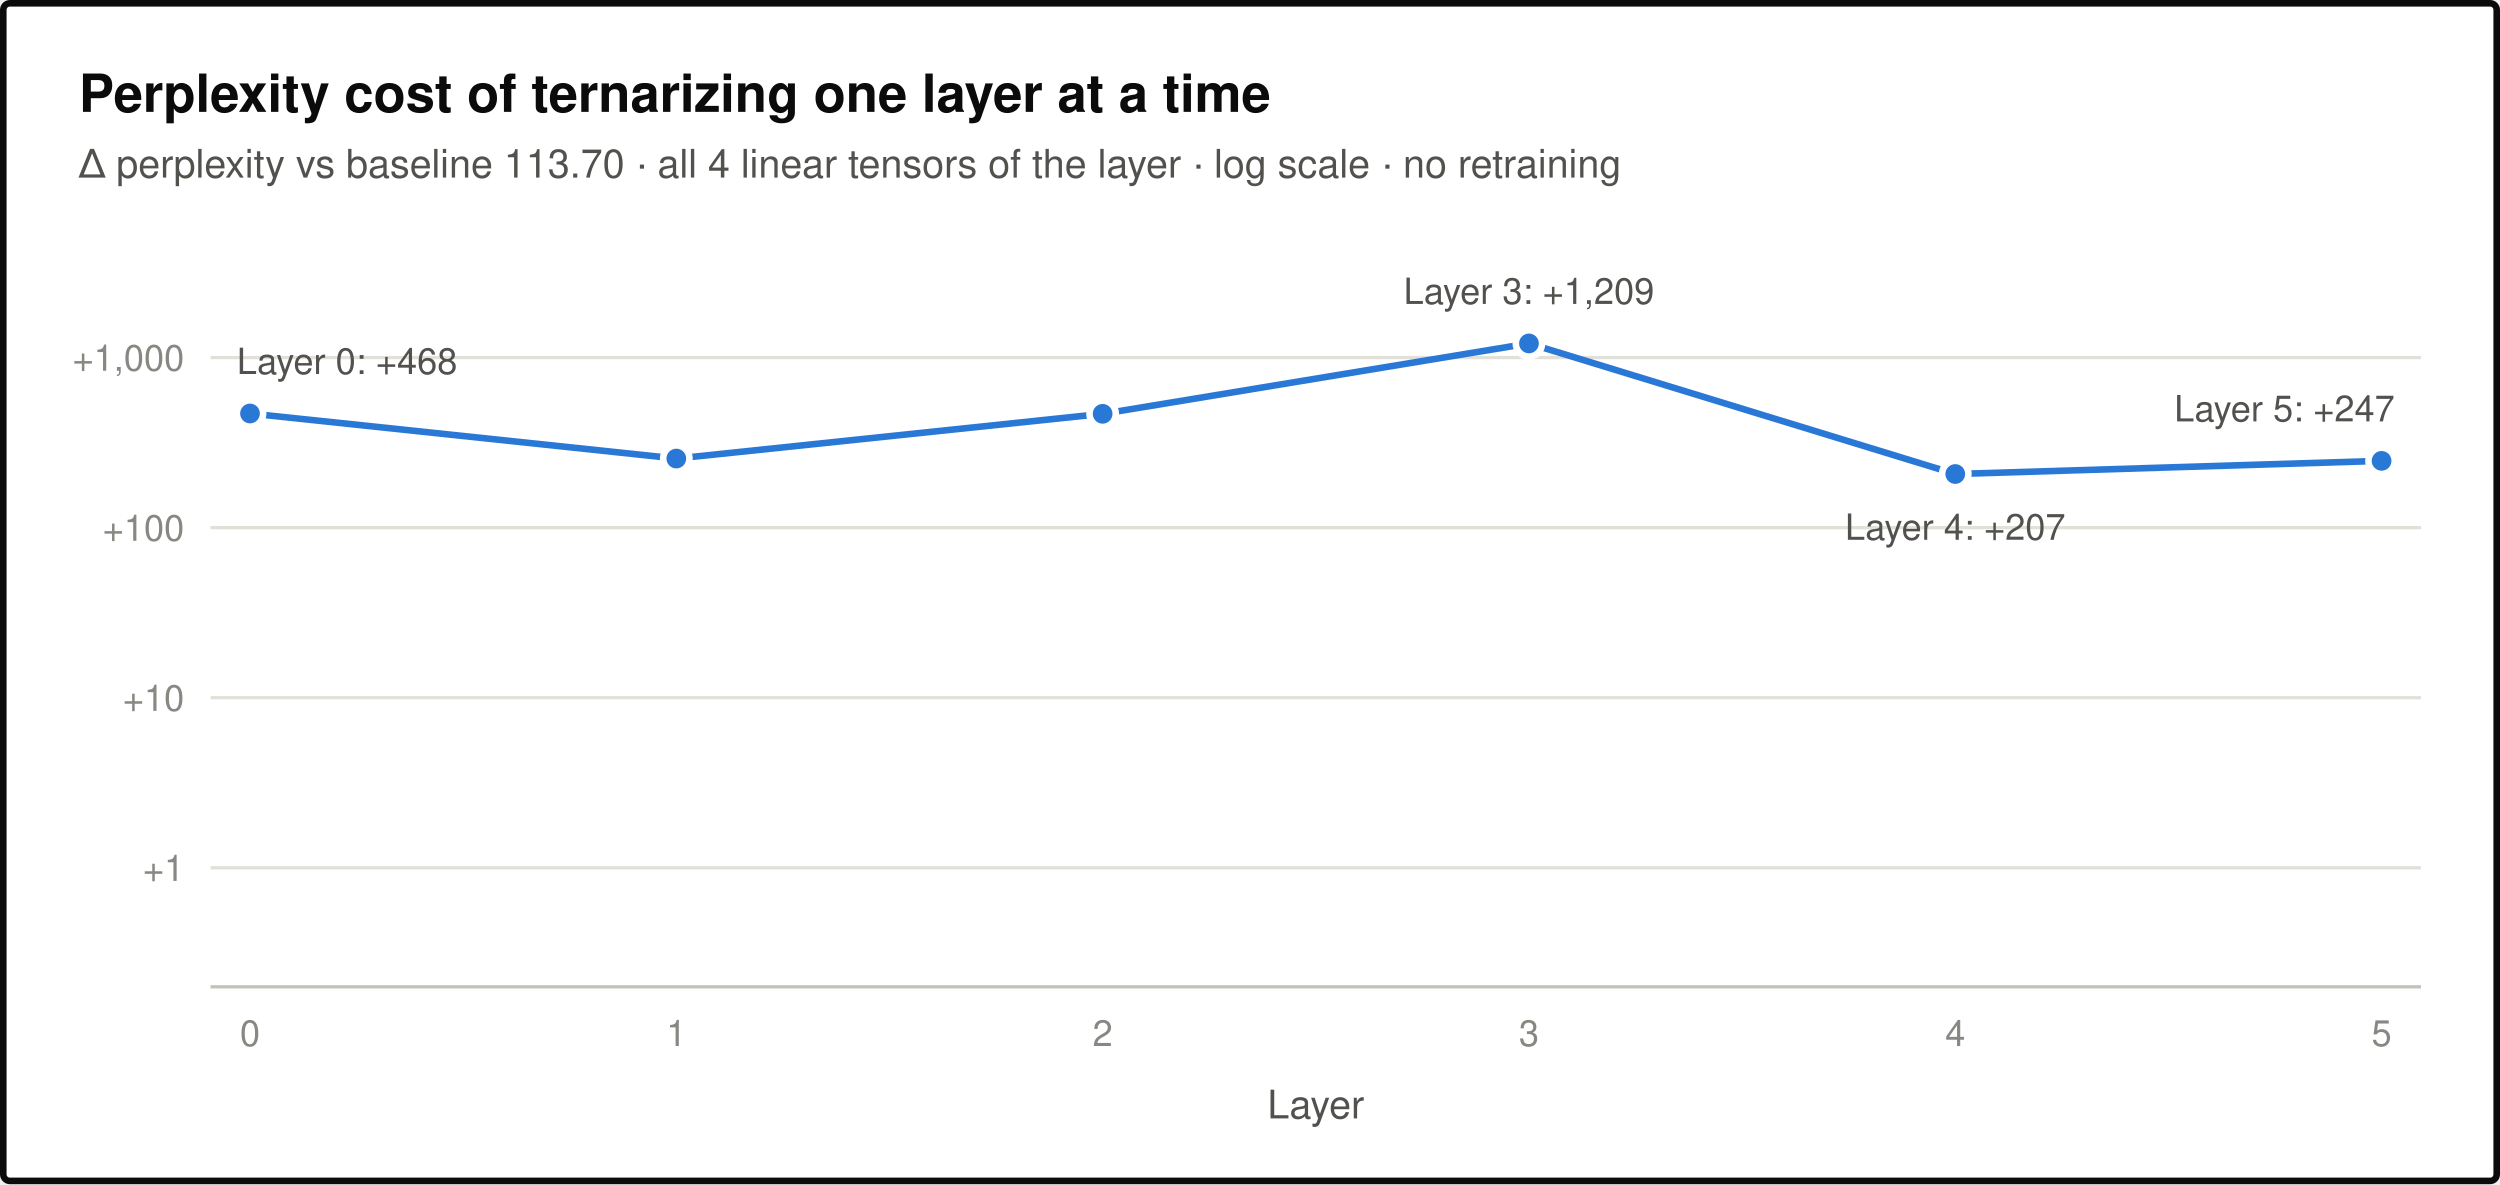
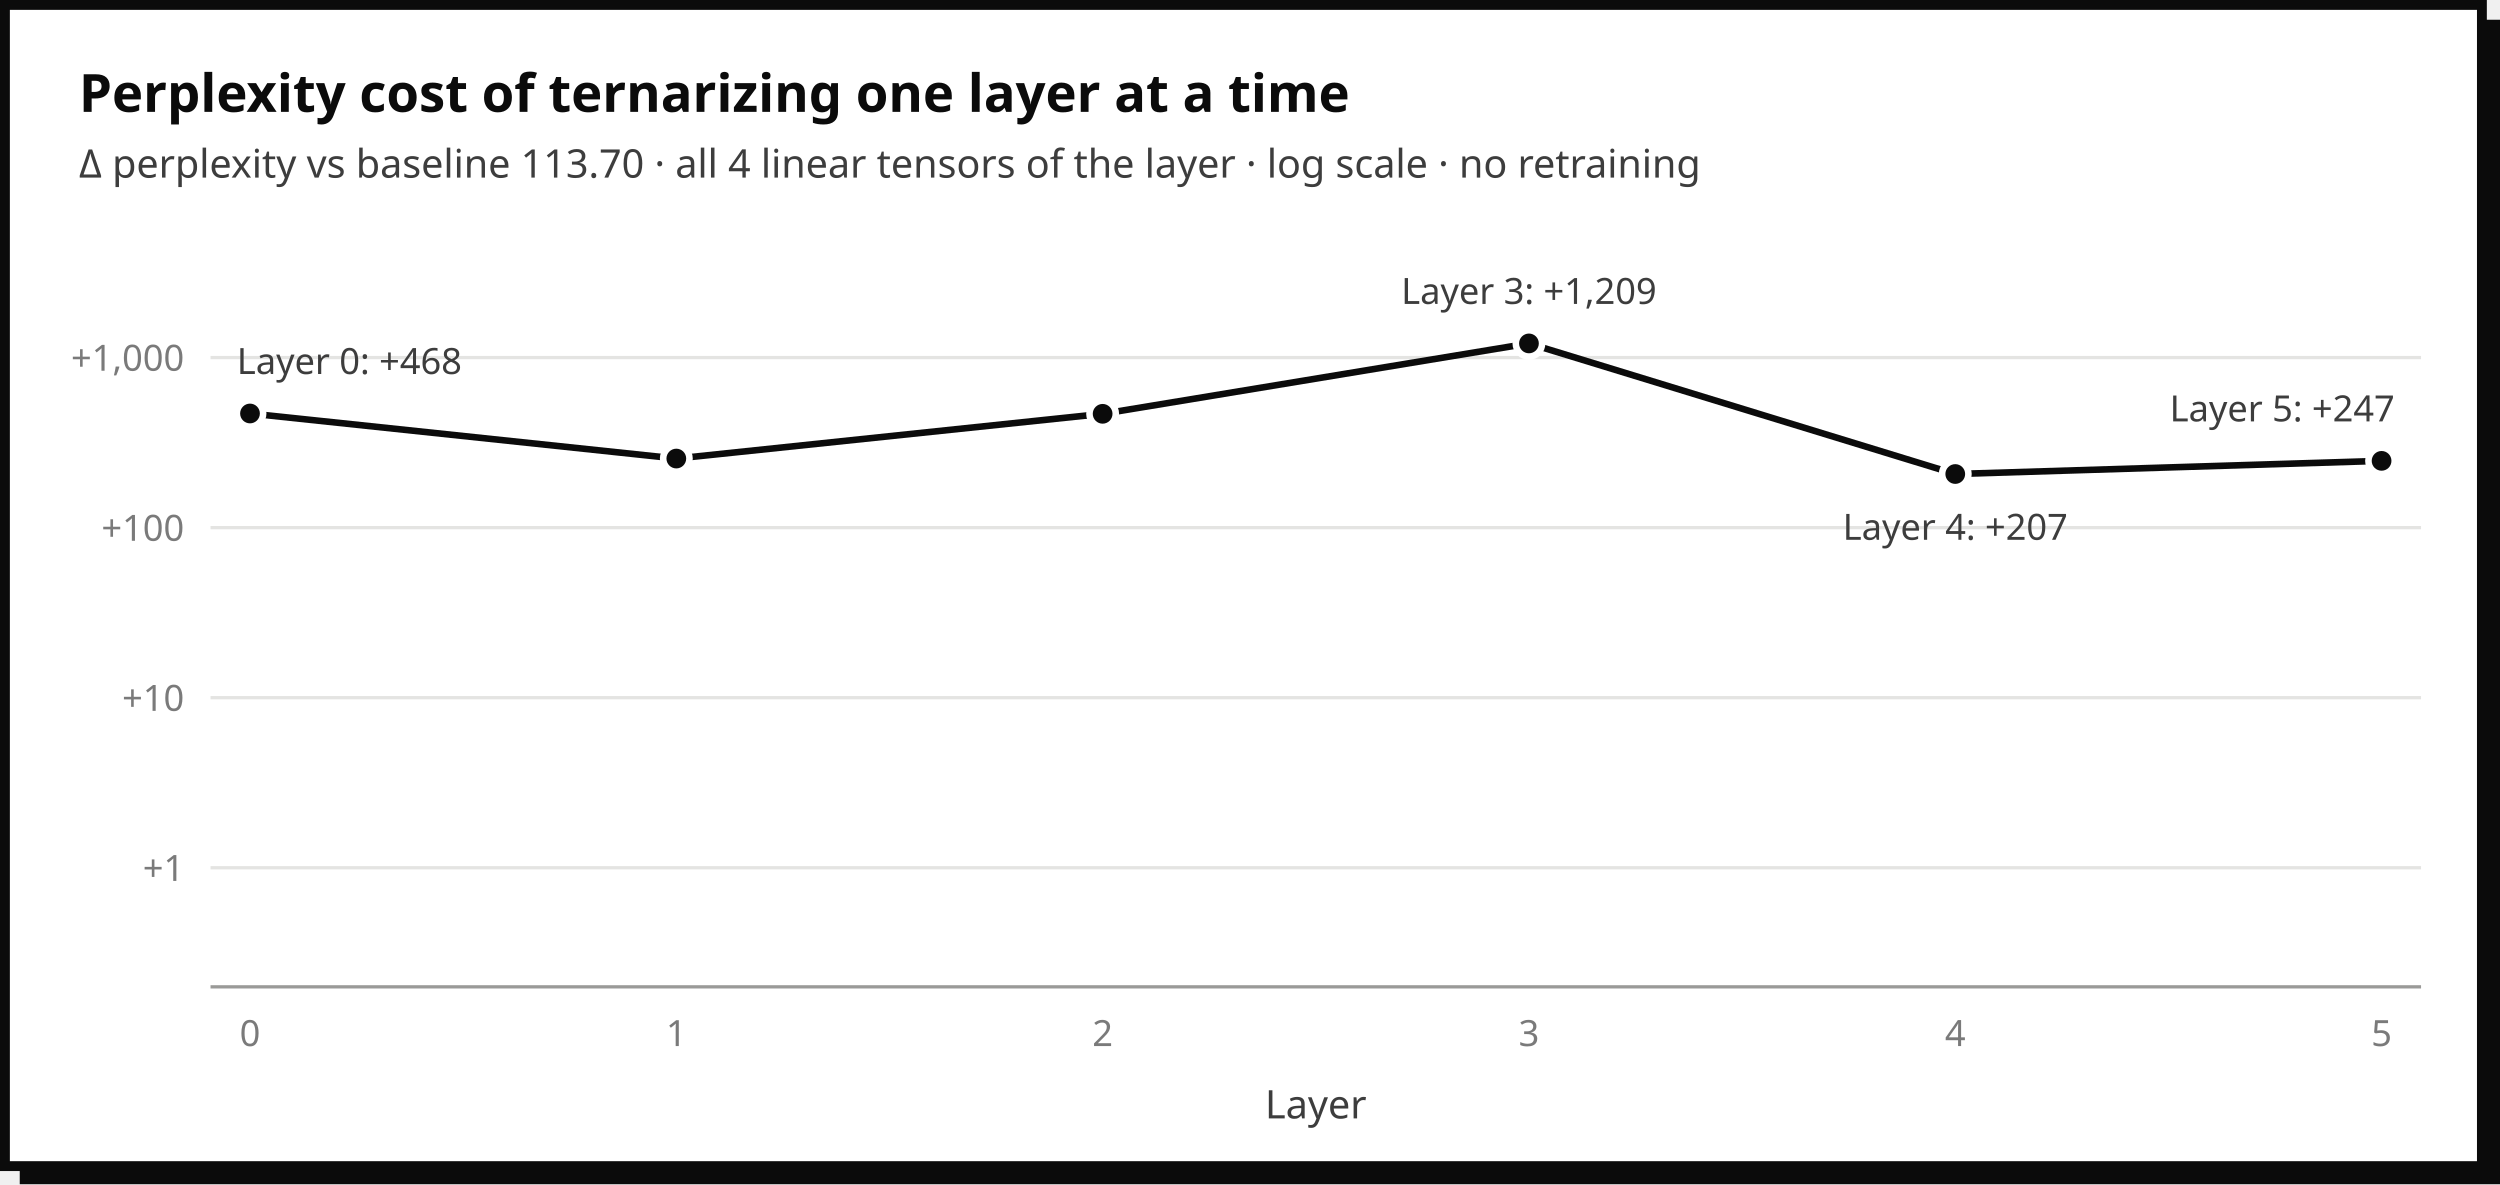
- <svg xmlns="http://www.w3.org/2000/svg" viewBox="0 0 760 360" width="760" height="360" role="img" font-family="system-ui, -apple-system, &quot;Segoe UI&quot;, Helvetica, Arial, sans-serif">
-   <rect x="1" y="1" width="758" height="358" rx="2" stroke-width="2" fill="#ffffff" stroke="#0b0b0b" />
-   <text x="24.0" y="34.0" font-size="16" font-weight="600" fill="#0b0b0b" text-anchor="start">Perplexity cost of ternarizing one layer at a time</text>
-   <text x="24.0" y="54.0" font-size="12" font-weight="400" fill="#52514e" text-anchor="start">Δ perplexity vs baseline 113.70 · all 4 linear tensors of the layer · log scale · no retraining</text>
-   <line x1="64.0" y1="263.8" x2="736.0" y2="263.8" stroke="#e1e0d9" stroke-width="1" />
-   <text x="56.0" y="267.8" font-size="11" font-weight="400" fill="#898781" text-anchor="end">+1</text>
-   <line x1="64.0" y1="212.1" x2="736.0" y2="212.1" stroke="#e1e0d9" stroke-width="1" />
-   <text x="56.0" y="216.1" font-size="11" font-weight="400" fill="#898781" text-anchor="end">+10</text>
-   <line x1="64.0" y1="160.4" x2="736.0" y2="160.4" stroke="#e1e0d9" stroke-width="1" />
-   <text x="56.0" y="164.4" font-size="11" font-weight="400" fill="#898781" text-anchor="end">+100</text>
-   <line x1="64.0" y1="108.7" x2="736.0" y2="108.7" stroke="#e1e0d9" stroke-width="1" />
-   <text x="56.0" y="112.7" font-size="11" font-weight="400" fill="#898781" text-anchor="end">+1,000</text>
-   <line x1="64.0" y1="300.0" x2="736.0" y2="300.0" stroke="#c3c2b7" stroke-width="1" />
-   <text x="76.0" y="318.0" font-size="11" font-weight="400" fill="#898781" text-anchor="middle">0</text>
-   <text x="205.6" y="318.0" font-size="11" font-weight="400" fill="#898781" text-anchor="middle">1</text>
-   <text x="335.2" y="318.0" font-size="11" font-weight="400" fill="#898781" text-anchor="middle">2</text>
-   <text x="464.8" y="318.0" font-size="11" font-weight="400" fill="#898781" text-anchor="middle">3</text>
-   <text x="594.4" y="318.0" font-size="11" font-weight="400" fill="#898781" text-anchor="middle">4</text>
-   <text x="724.0" y="318.0" font-size="11" font-weight="400" fill="#898781" text-anchor="middle">5</text>
-   <text x="400.0" y="340.0" font-size="12" font-weight="400" fill="#52514e" text-anchor="middle">Layer</text>
-   <polyline points="76.0,125.7 205.6,139.4 335.2,125.8 464.8,104.4 594.4,144.1 724.0,140.1" fill="none" stroke="#2a78d6" stroke-width="2" stroke-linejoin="round" stroke-linecap="round" />
-   <circle cx="76.0" cy="125.7" r="4" fill="#2a78d6" stroke="#ffffff" stroke-width="2" />
-   <circle cx="205.6" cy="139.4" r="4" fill="#2a78d6" stroke="#ffffff" stroke-width="2" />
-   <circle cx="335.2" cy="125.8" r="4" fill="#2a78d6" stroke="#ffffff" stroke-width="2" />
-   <circle cx="464.8" cy="104.4" r="4" fill="#2a78d6" stroke="#ffffff" stroke-width="2" />
-   <circle cx="594.4" cy="144.1" r="4" fill="#2a78d6" stroke="#ffffff" stroke-width="2" />
-   <circle cx="724.0" cy="140.1" r="4" fill="#2a78d6" stroke="#ffffff" stroke-width="2" />
-   <text x="72.0" y="113.7" font-size="11" font-weight="400" fill="#52514e" text-anchor="start">Layer 0: +468</text>
-   <text x="464.8" y="92.4" font-size="11" font-weight="400" fill="#52514e" text-anchor="middle">Layer 3: +1,209</text>
-   <text x="594.4" y="164.1" font-size="11" font-weight="400" fill="#52514e" text-anchor="middle">Layer 4: +207</text>
-   <text x="728.0" y="128.1" font-size="11" font-weight="400" fill="#52514e" text-anchor="end">Layer 5: +247</text>
+ <svg xmlns="http://www.w3.org/2000/svg" viewBox="0 0 760 360" width="760" height="360" role="img" font-family="&quot;Chakra Petch&quot;, Bahnschrift, &quot;Arial Narrow&quot;, &quot;Segoe UI&quot;, sans-serif">
+   <rect x="6" y="6" width="754" height="354" fill="#0b0b0b" />
+   <rect x="1.5" y="1.5" width="753" height="353" stroke-width="3" fill="#ffffff" stroke="#0b0b0b" />
+   <text x="24.0" y="34.0" font-size="16" font-weight="700" fill="#0b0b0b" text-anchor="start">Perplexity cost of ternarizing one layer at a time</text>
+   <text x="24.0" y="54.0" font-size="12" font-weight="400" fill="#3d3d3d" text-anchor="start">Δ perplexity vs baseline 113.70 · all 4 linear tensors of the layer · log scale · no retraining</text>
+   <line x1="64.0" y1="263.8" x2="736.0" y2="263.8" stroke="#e4e4e2" stroke-width="1" />
+   <text x="56.0" y="267.8" font-size="11" font-weight="400" fill="#7a7a7a" text-anchor="end">+1</text>
+   <line x1="64.0" y1="212.1" x2="736.0" y2="212.1" stroke="#e4e4e2" stroke-width="1" />
+   <text x="56.0" y="216.1" font-size="11" font-weight="400" fill="#7a7a7a" text-anchor="end">+10</text>
+   <line x1="64.0" y1="160.4" x2="736.0" y2="160.4" stroke="#e4e4e2" stroke-width="1" />
+   <text x="56.0" y="164.4" font-size="11" font-weight="400" fill="#7a7a7a" text-anchor="end">+100</text>
+   <line x1="64.0" y1="108.7" x2="736.0" y2="108.7" stroke="#e4e4e2" stroke-width="1" />
+   <text x="56.0" y="112.7" font-size="11" font-weight="400" fill="#7a7a7a" text-anchor="end">+1,000</text>
+   <line x1="64.0" y1="300.0" x2="736.0" y2="300.0" stroke="#9a9a98" stroke-width="1" />
+   <text x="76.0" y="318.0" font-size="11" font-weight="400" fill="#7a7a7a" text-anchor="middle">0</text>
+   <text x="205.6" y="318.0" font-size="11" font-weight="400" fill="#7a7a7a" text-anchor="middle">1</text>
+   <text x="335.2" y="318.0" font-size="11" font-weight="400" fill="#7a7a7a" text-anchor="middle">2</text>
+   <text x="464.8" y="318.0" font-size="11" font-weight="400" fill="#7a7a7a" text-anchor="middle">3</text>
+   <text x="594.4" y="318.0" font-size="11" font-weight="400" fill="#7a7a7a" text-anchor="middle">4</text>
+   <text x="724.0" y="318.0" font-size="11" font-weight="400" fill="#7a7a7a" text-anchor="middle">5</text>
+   <text x="400.0" y="340.0" font-size="12" font-weight="400" fill="#3d3d3d" text-anchor="middle">Layer</text>
+   <polyline points="76.0,125.7 205.6,139.4 335.2,125.8 464.8,104.4 594.4,144.1 724.0,140.1" fill="none" stroke="#0b0b0b" stroke-width="2" stroke-linejoin="round" stroke-linecap="round" />
+   <circle cx="76.0" cy="125.7" r="4" fill="#0b0b0b" stroke="#ffffff" stroke-width="2" />
+   <circle cx="205.6" cy="139.4" r="4" fill="#0b0b0b" stroke="#ffffff" stroke-width="2" />
+   <circle cx="335.2" cy="125.8" r="4" fill="#0b0b0b" stroke="#ffffff" stroke-width="2" />
+   <circle cx="464.8" cy="104.4" r="4" fill="#0b0b0b" stroke="#ffffff" stroke-width="2" />
+   <circle cx="594.4" cy="144.1" r="4" fill="#0b0b0b" stroke="#ffffff" stroke-width="2" />
+   <circle cx="724.0" cy="140.1" r="4" fill="#0b0b0b" stroke="#ffffff" stroke-width="2" />
+   <text x="72.0" y="113.7" font-size="11" font-weight="400" fill="#3d3d3d" text-anchor="start">Layer 0: +468</text>
+   <text x="464.8" y="92.4" font-size="11" font-weight="400" fill="#3d3d3d" text-anchor="middle">Layer 3: +1,209</text>
+   <text x="594.4" y="164.1" font-size="11" font-weight="400" fill="#3d3d3d" text-anchor="middle">Layer 4: +207</text>
+   <text x="728.0" y="128.1" font-size="11" font-weight="400" fill="#3d3d3d" text-anchor="end">Layer 5: +247</text>
</svg>
